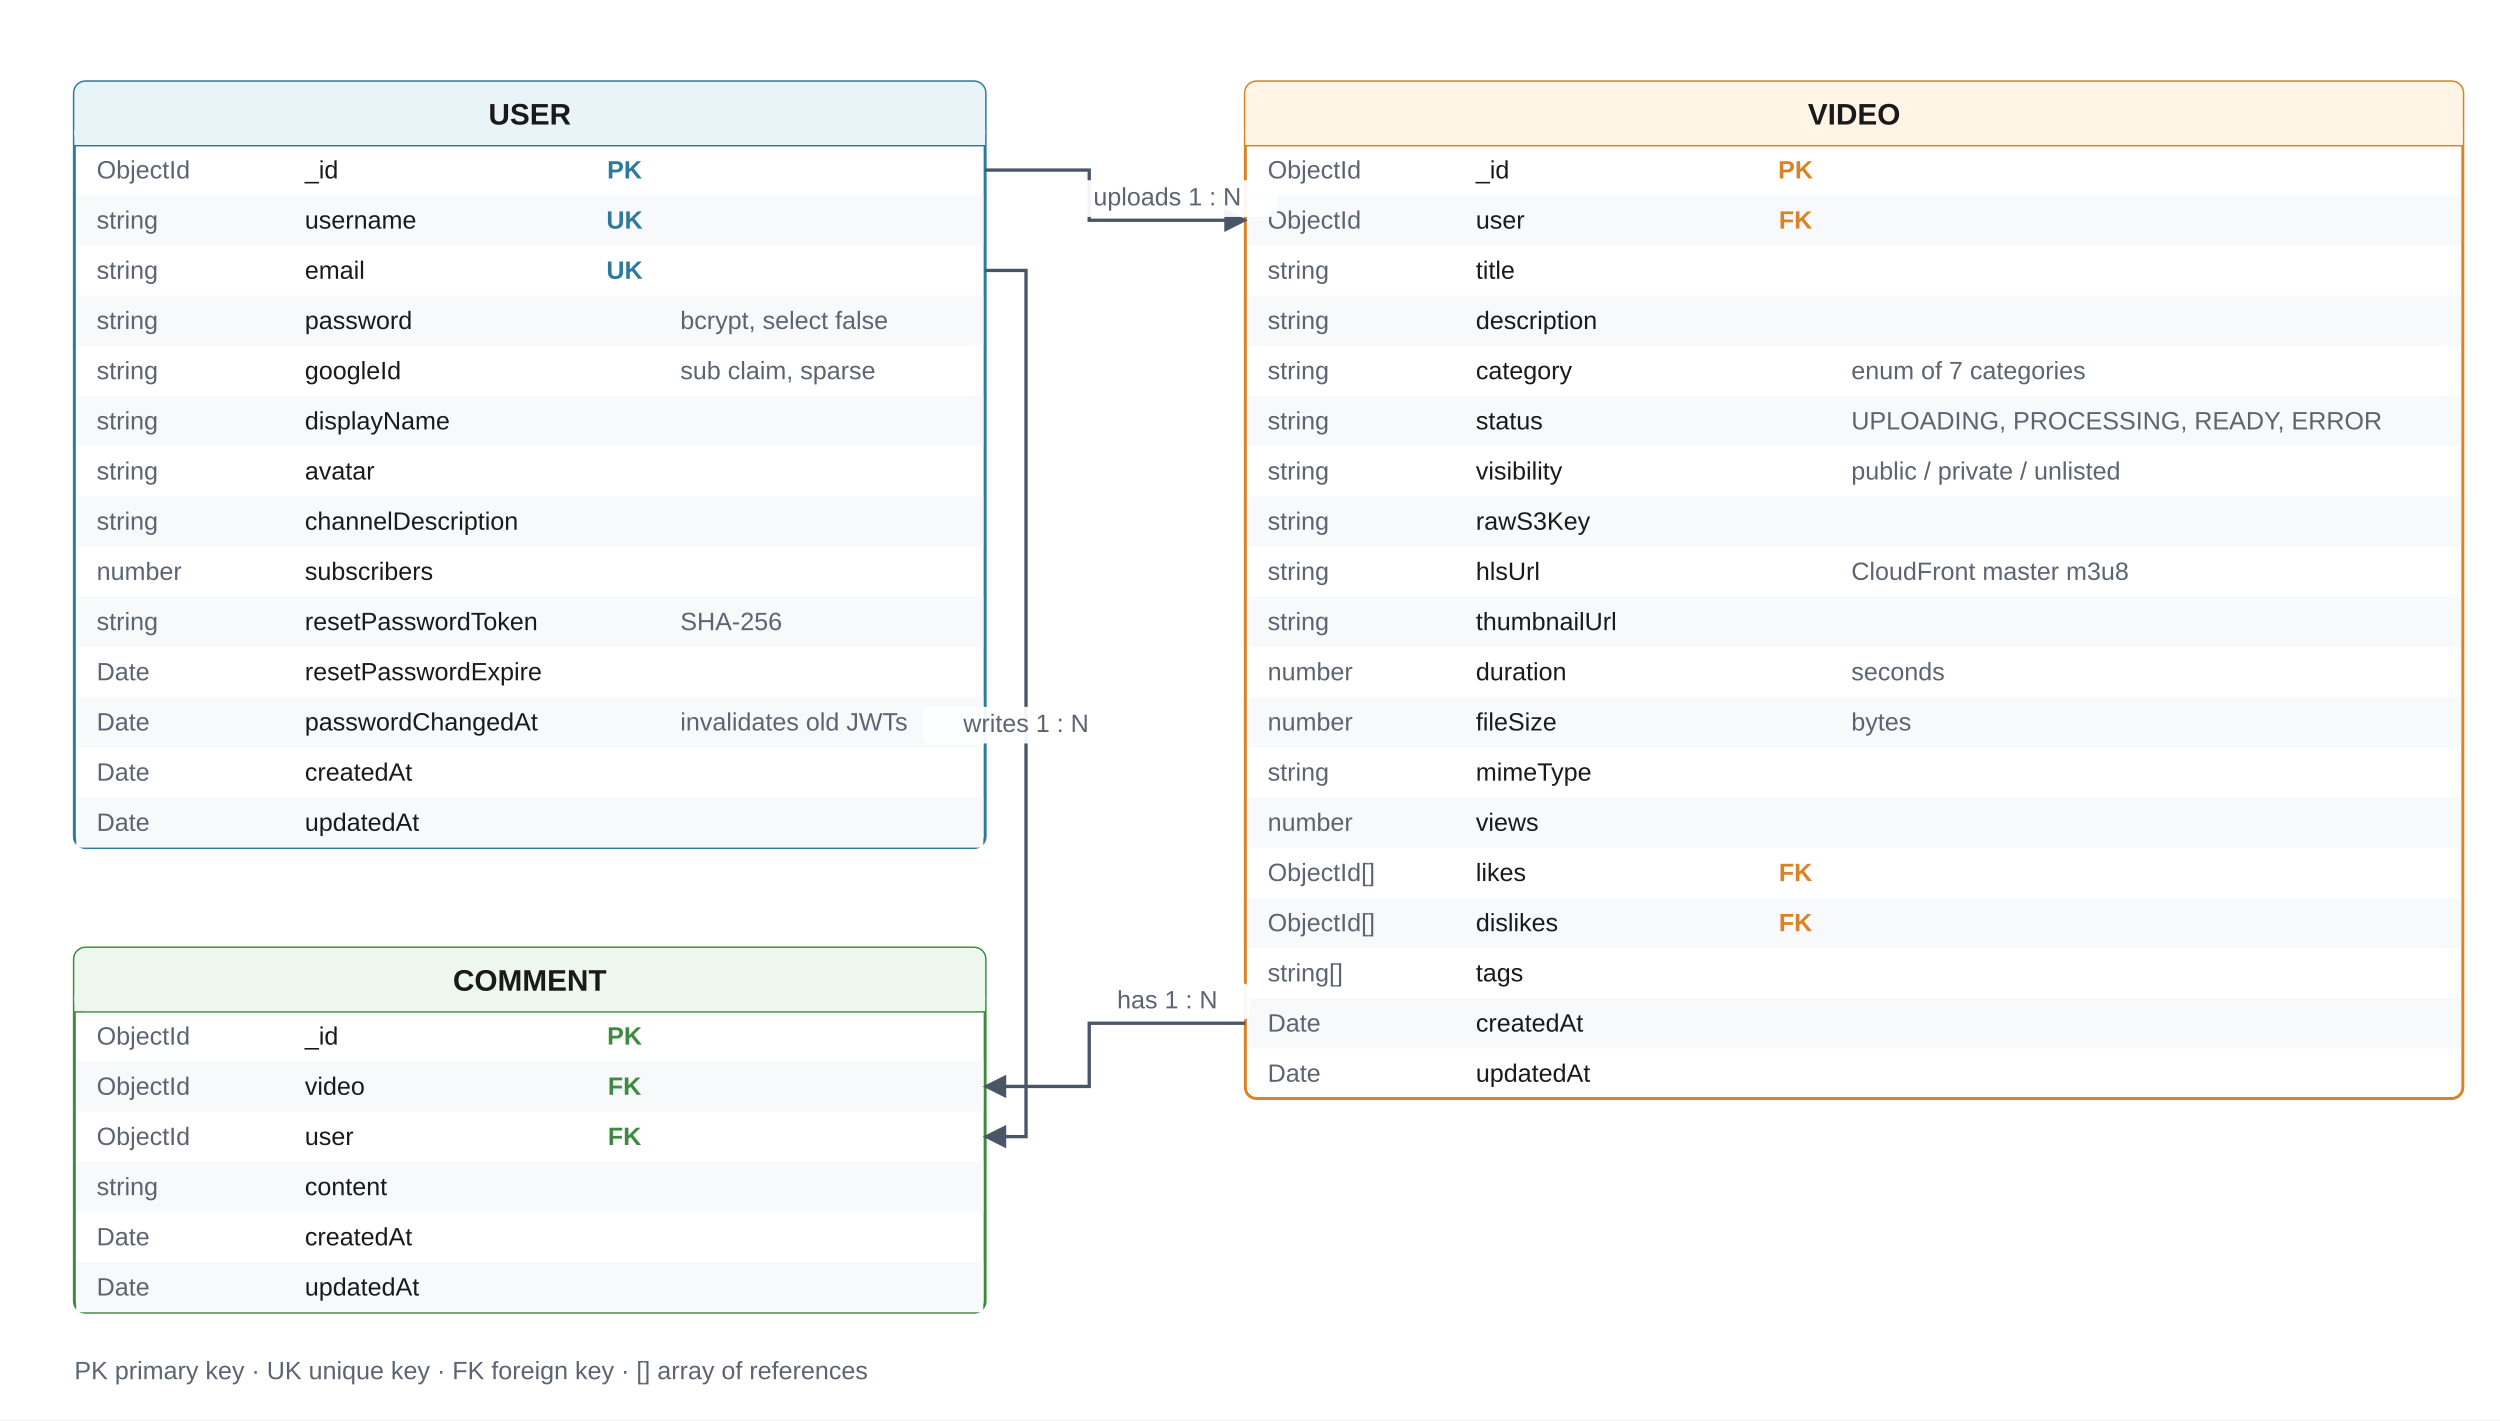
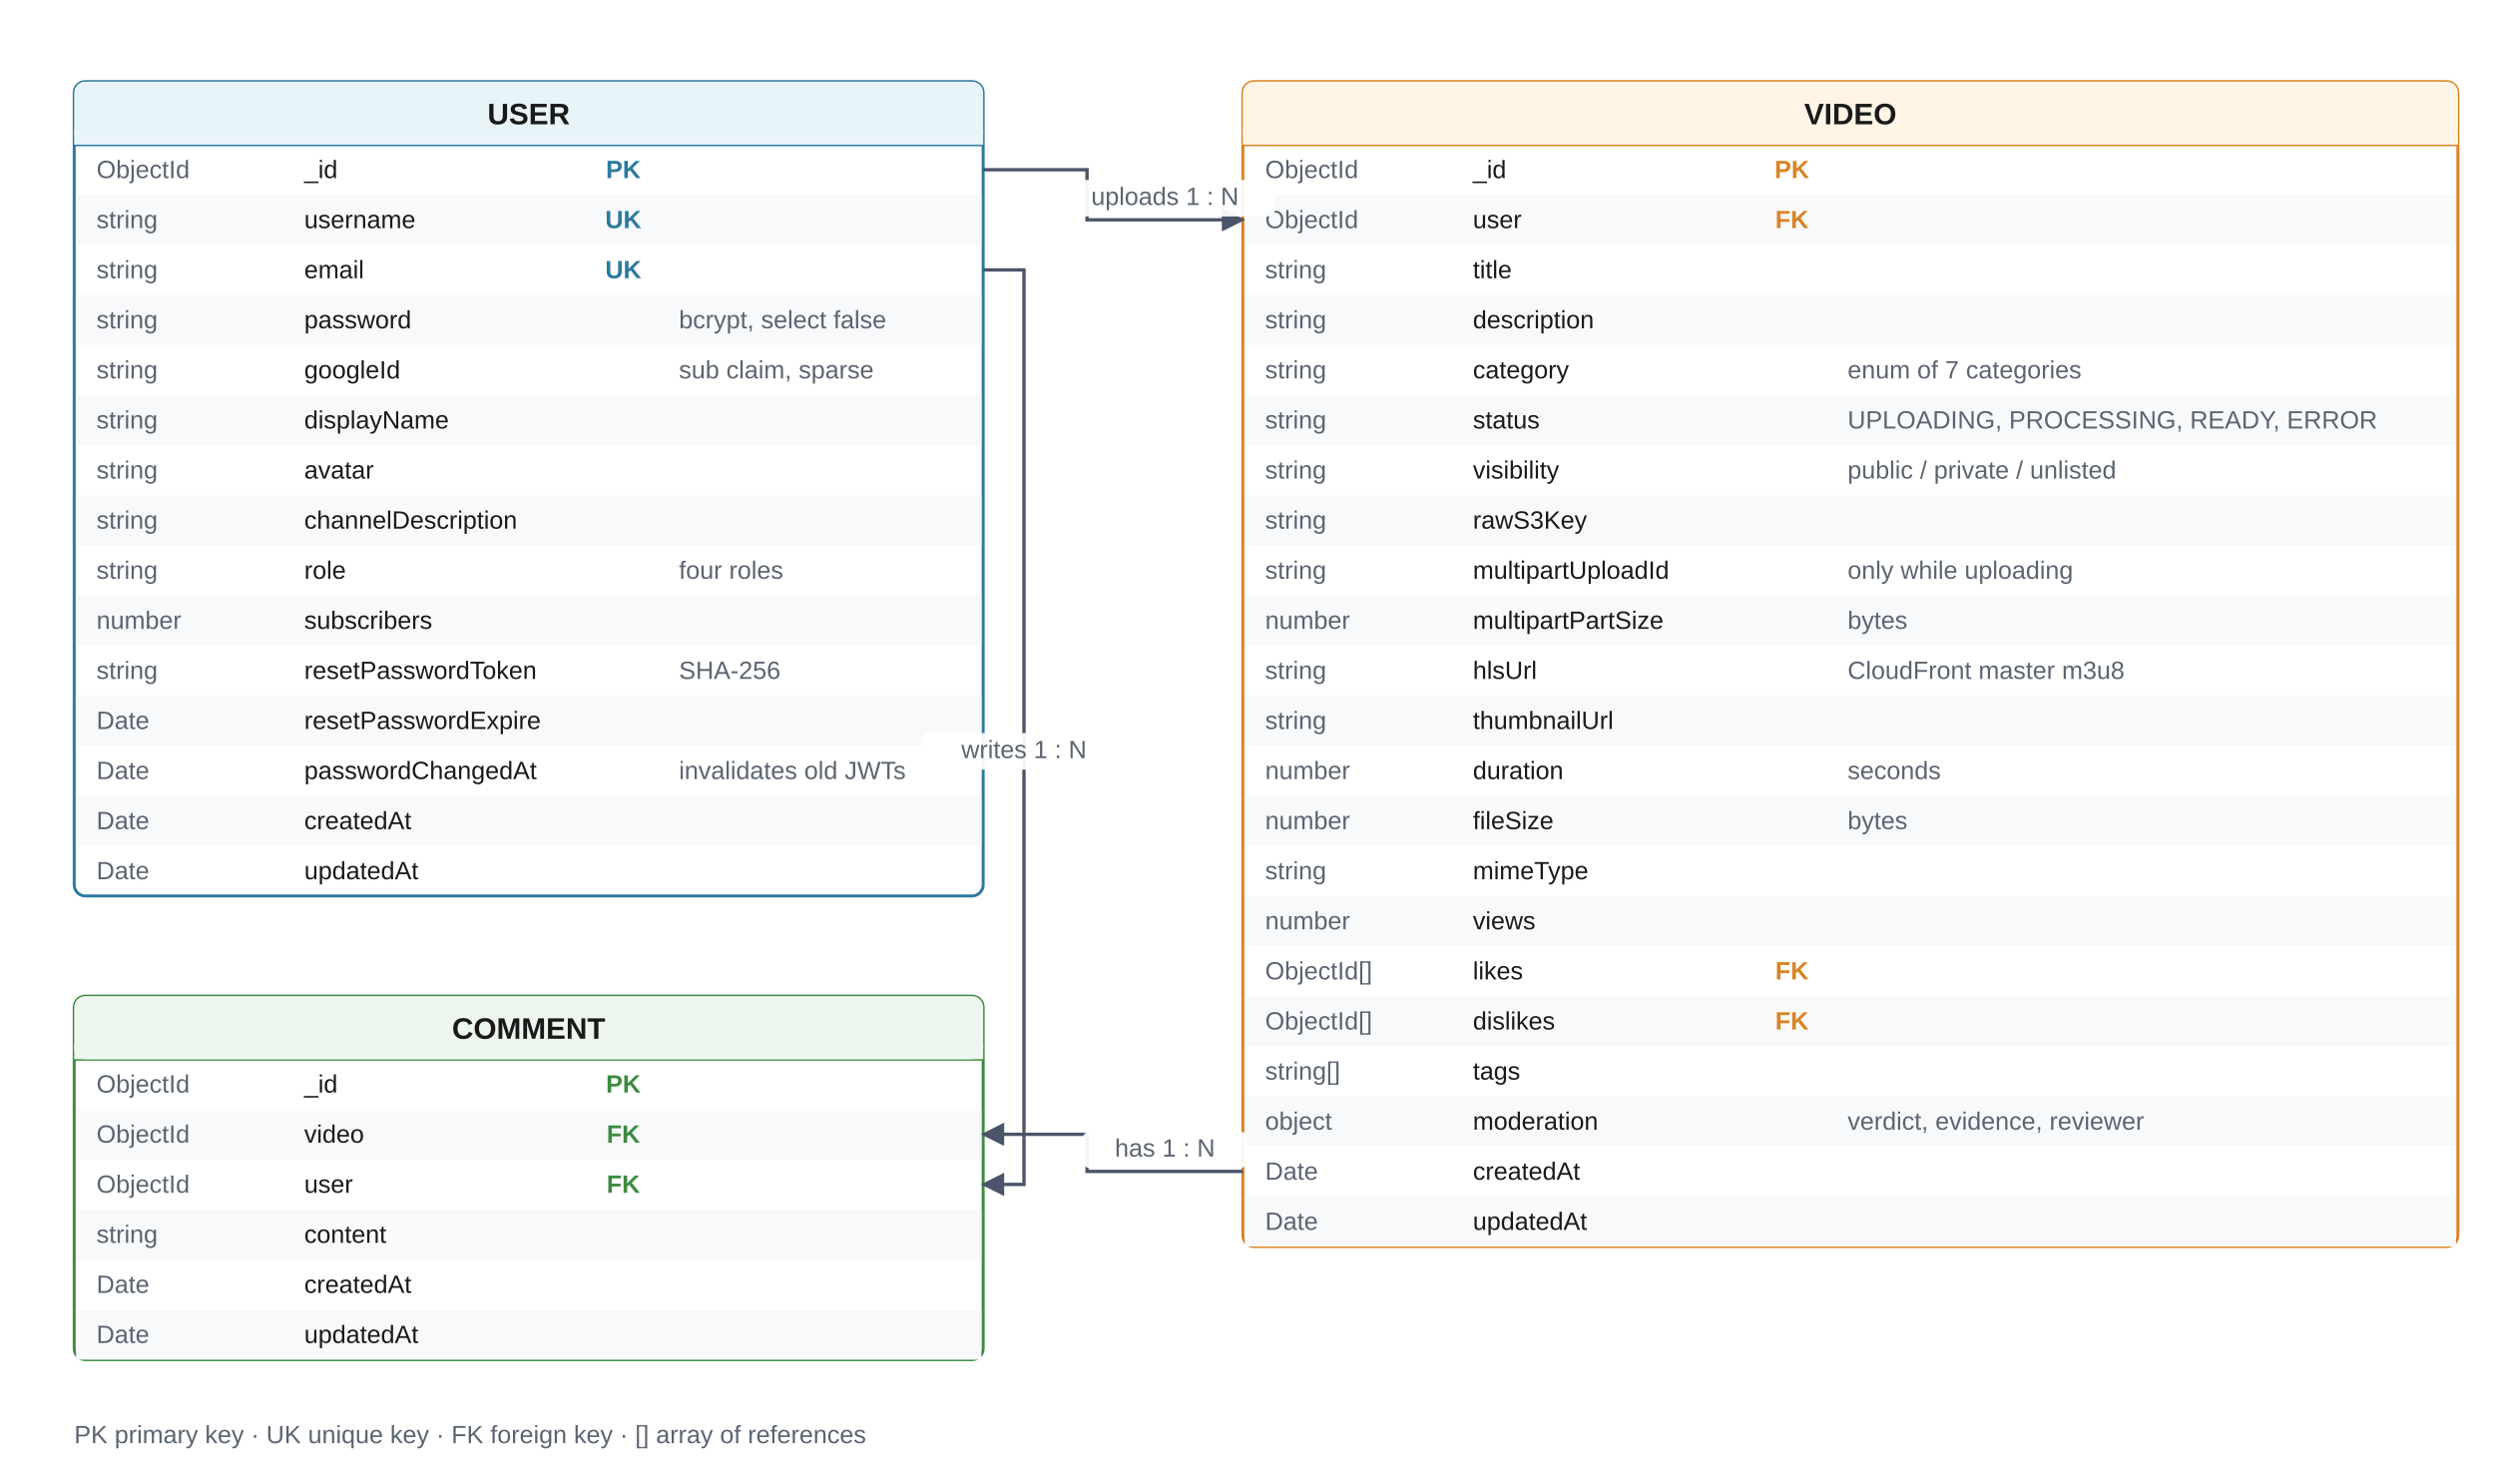
- <svg xmlns="http://www.w3.org/2000/svg" width="1345" height="764" viewBox="0 0 1345 764">
+ <svg xmlns="http://www.w3.org/2000/svg" width="1345" height="800" viewBox="0 0 1345 800">
  <defs>
    <marker id="arrow" viewBox="0 0 10 10" refX="9" refY="5" markerWidth="7" markerHeight="7" orient="auto-start-reverse">
      <path d="M 0 0 L 10 5 L 0 10 z" fill="#4a5568" />
    </marker>
  </defs>
-   <rect width="1345" height="764" fill="#ffffff" />
-   <rect x="40" y="44" width="490" height="412" rx="6" fill="#ffffff" stroke="#2c7a9e" stroke-width="1.6" />
+   <rect width="1345" height="800" fill="#ffffff" />
+   <rect x="40" y="44" width="490" height="439" rx="6" fill="#ffffff" stroke="#2c7a9e" stroke-width="1.6" />
  <path d="M 40 78 h 490" stroke="#2c7a9e" stroke-width="1.6" />
  <rect x="40" y="44" width="490" height="34" rx="6" fill="#e8f4f8" />
  <rect x="40" y="70" width="490" height="8" fill="#e8f4f8" />
  <text x="285" y="67.0" font-family="Arial, Helvetica, sans-serif" font-size="16" font-weight="bold" fill="#1a1a1a" text-anchor="middle">USER</text>
  <text x="52" y="96.0" font-family="Arial, Helvetica, sans-serif" font-size="13.5" font-weight="normal" fill="#5b6470" text-anchor="start">ObjectId</text>
  <text x="164" y="96.0" font-family="Arial, Helvetica, sans-serif" font-size="13.5" font-weight="normal" fill="#1a1a1a" text-anchor="start">_id</text>
  <text x="336" y="96.0" font-family="Arial, Helvetica, sans-serif" font-size="13.5" font-weight="bold" fill="#2c7a9e" text-anchor="middle">PK</text>
  <rect x="41" y="105" width="488" height="27" fill="#f7f9fb" />
  <text x="52" y="123.0" font-family="Arial, Helvetica, sans-serif" font-size="13.5" font-weight="normal" fill="#5b6470" text-anchor="start">string</text>
  <text x="164" y="123.0" font-family="Arial, Helvetica, sans-serif" font-size="13.5" font-weight="normal" fill="#1a1a1a" text-anchor="start">username</text>
  <text x="336" y="123.0" font-family="Arial, Helvetica, sans-serif" font-size="13.5" font-weight="bold" fill="#2c7a9e" text-anchor="middle">UK</text>
  <text x="52" y="150.0" font-family="Arial, Helvetica, sans-serif" font-size="13.5" font-weight="normal" fill="#5b6470" text-anchor="start">string</text>
  <text x="164" y="150.0" font-family="Arial, Helvetica, sans-serif" font-size="13.5" font-weight="normal" fill="#1a1a1a" text-anchor="start">email</text>
  <text x="336" y="150.0" font-family="Arial, Helvetica, sans-serif" font-size="13.5" font-weight="bold" fill="#2c7a9e" text-anchor="middle">UK</text>
  <rect x="41" y="159" width="488" height="27" fill="#f7f9fb" />
  <text x="52" y="177.0" font-family="Arial, Helvetica, sans-serif" font-size="13.5" font-weight="normal" fill="#5b6470" text-anchor="start">string</text>
  <text x="164" y="177.0" font-family="Arial, Helvetica, sans-serif" font-size="13.5" font-weight="normal" fill="#1a1a1a" text-anchor="start">password</text>
  <text x="366" y="177.0" font-family="Arial, Helvetica, sans-serif" font-size="13.5" font-weight="normal" fill="#5b6470" text-anchor="start">bcrypt, select false</text>
  <text x="52" y="204.0" font-family="Arial, Helvetica, sans-serif" font-size="13.5" font-weight="normal" fill="#5b6470" text-anchor="start">string</text>
  <text x="164" y="204.0" font-family="Arial, Helvetica, sans-serif" font-size="13.5" font-weight="normal" fill="#1a1a1a" text-anchor="start">googleId</text>
  <text x="366" y="204.0" font-family="Arial, Helvetica, sans-serif" font-size="13.5" font-weight="normal" fill="#5b6470" text-anchor="start">sub claim, sparse</text>
  <rect x="41" y="213" width="488" height="27" fill="#f7f9fb" />
  <text x="52" y="231.0" font-family="Arial, Helvetica, sans-serif" font-size="13.5" font-weight="normal" fill="#5b6470" text-anchor="start">string</text>
  <text x="164" y="231.0" font-family="Arial, Helvetica, sans-serif" font-size="13.5" font-weight="normal" fill="#1a1a1a" text-anchor="start">displayName</text>
  <text x="52" y="258.0" font-family="Arial, Helvetica, sans-serif" font-size="13.5" font-weight="normal" fill="#5b6470" text-anchor="start">string</text>
  <text x="164" y="258.0" font-family="Arial, Helvetica, sans-serif" font-size="13.5" font-weight="normal" fill="#1a1a1a" text-anchor="start">avatar</text>
  <rect x="41" y="267" width="488" height="27" fill="#f7f9fb" />
  <text x="52" y="285.0" font-family="Arial, Helvetica, sans-serif" font-size="13.5" font-weight="normal" fill="#5b6470" text-anchor="start">string</text>
  <text x="164" y="285.0" font-family="Arial, Helvetica, sans-serif" font-size="13.5" font-weight="normal" fill="#1a1a1a" text-anchor="start">channelDescription</text>
-   <text x="52" y="312.0" font-family="Arial, Helvetica, sans-serif" font-size="13.5" font-weight="normal" fill="#5b6470" text-anchor="start">number</text>
-   <text x="164" y="312.0" font-family="Arial, Helvetica, sans-serif" font-size="13.5" font-weight="normal" fill="#1a1a1a" text-anchor="start">subscribers</text>
+   <text x="52" y="312.0" font-family="Arial, Helvetica, sans-serif" font-size="13.5" font-weight="normal" fill="#5b6470" text-anchor="start">string</text>
+   <text x="164" y="312.0" font-family="Arial, Helvetica, sans-serif" font-size="13.5" font-weight="normal" fill="#1a1a1a" text-anchor="start">role</text>
+   <text x="366" y="312.0" font-family="Arial, Helvetica, sans-serif" font-size="13.5" font-weight="normal" fill="#5b6470" text-anchor="start">four roles</text>
  <rect x="41" y="321" width="488" height="27" fill="#f7f9fb" />
-   <text x="52" y="339.0" font-family="Arial, Helvetica, sans-serif" font-size="13.5" font-weight="normal" fill="#5b6470" text-anchor="start">string</text>
-   <text x="164" y="339.0" font-family="Arial, Helvetica, sans-serif" font-size="13.5" font-weight="normal" fill="#1a1a1a" text-anchor="start">resetPasswordToken</text>
-   <text x="366" y="339.0" font-family="Arial, Helvetica, sans-serif" font-size="13.5" font-weight="normal" fill="#5b6470" text-anchor="start">SHA-256</text>
-   <text x="52" y="366.0" font-family="Arial, Helvetica, sans-serif" font-size="13.5" font-weight="normal" fill="#5b6470" text-anchor="start">Date</text>
-   <text x="164" y="366.0" font-family="Arial, Helvetica, sans-serif" font-size="13.5" font-weight="normal" fill="#1a1a1a" text-anchor="start">resetPasswordExpire</text>
+   <text x="52" y="339.0" font-family="Arial, Helvetica, sans-serif" font-size="13.5" font-weight="normal" fill="#5b6470" text-anchor="start">number</text>
+   <text x="164" y="339.0" font-family="Arial, Helvetica, sans-serif" font-size="13.5" font-weight="normal" fill="#1a1a1a" text-anchor="start">subscribers</text>
+   <text x="52" y="366.0" font-family="Arial, Helvetica, sans-serif" font-size="13.5" font-weight="normal" fill="#5b6470" text-anchor="start">string</text>
+   <text x="164" y="366.0" font-family="Arial, Helvetica, sans-serif" font-size="13.5" font-weight="normal" fill="#1a1a1a" text-anchor="start">resetPasswordToken</text>
+   <text x="366" y="366.0" font-family="Arial, Helvetica, sans-serif" font-size="13.5" font-weight="normal" fill="#5b6470" text-anchor="start">SHA-256</text>
  <rect x="41" y="375" width="488" height="27" fill="#f7f9fb" />
  <text x="52" y="393.0" font-family="Arial, Helvetica, sans-serif" font-size="13.5" font-weight="normal" fill="#5b6470" text-anchor="start">Date</text>
-   <text x="164" y="393.0" font-family="Arial, Helvetica, sans-serif" font-size="13.5" font-weight="normal" fill="#1a1a1a" text-anchor="start">passwordChangedAt</text>
-   <text x="366" y="393.0" font-family="Arial, Helvetica, sans-serif" font-size="13.5" font-weight="normal" fill="#5b6470" text-anchor="start">invalidates old JWTs</text>
+   <text x="164" y="393.0" font-family="Arial, Helvetica, sans-serif" font-size="13.5" font-weight="normal" fill="#1a1a1a" text-anchor="start">resetPasswordExpire</text>
  <text x="52" y="420.0" font-family="Arial, Helvetica, sans-serif" font-size="13.5" font-weight="normal" fill="#5b6470" text-anchor="start">Date</text>
-   <text x="164" y="420.0" font-family="Arial, Helvetica, sans-serif" font-size="13.5" font-weight="normal" fill="#1a1a1a" text-anchor="start">createdAt</text>
+   <text x="164" y="420.0" font-family="Arial, Helvetica, sans-serif" font-size="13.5" font-weight="normal" fill="#1a1a1a" text-anchor="start">passwordChangedAt</text>
+   <text x="366" y="420.0" font-family="Arial, Helvetica, sans-serif" font-size="13.5" font-weight="normal" fill="#5b6470" text-anchor="start">invalidates old JWTs</text>
  <rect x="41" y="429" width="488" height="27" fill="#f7f9fb" />
  <text x="52" y="447.0" font-family="Arial, Helvetica, sans-serif" font-size="13.5" font-weight="normal" fill="#5b6470" text-anchor="start">Date</text>
-   <text x="164" y="447.0" font-family="Arial, Helvetica, sans-serif" font-size="13.5" font-weight="normal" fill="#1a1a1a" text-anchor="start">updatedAt</text>
-   <rect x="40" y="510" width="490" height="196" rx="6" fill="#ffffff" stroke="#3d8b40" stroke-width="1.6" />
-   <path d="M 40 544 h 490" stroke="#3d8b40" stroke-width="1.6" />
-   <rect x="40" y="510" width="490" height="34" rx="6" fill="#eef7ee" />
-   <rect x="40" y="536" width="490" height="8" fill="#eef7ee" />
-   <text x="285" y="533.0" font-family="Arial, Helvetica, sans-serif" font-size="16" font-weight="bold" fill="#1a1a1a" text-anchor="middle">COMMENT</text>
-   <text x="52" y="562.0" font-family="Arial, Helvetica, sans-serif" font-size="13.5" font-weight="normal" fill="#5b6470" text-anchor="start">ObjectId</text>
-   <text x="164" y="562.0" font-family="Arial, Helvetica, sans-serif" font-size="13.5" font-weight="normal" fill="#1a1a1a" text-anchor="start">_id</text>
-   <text x="336" y="562.0" font-family="Arial, Helvetica, sans-serif" font-size="13.5" font-weight="bold" fill="#3d8b40" text-anchor="middle">PK</text>
-   <rect x="41" y="571" width="488" height="27" fill="#f7f9fb" />
+   <text x="164" y="447.0" font-family="Arial, Helvetica, sans-serif" font-size="13.5" font-weight="normal" fill="#1a1a1a" text-anchor="start">createdAt</text>
+   <text x="52" y="474.0" font-family="Arial, Helvetica, sans-serif" font-size="13.5" font-weight="normal" fill="#5b6470" text-anchor="start">Date</text>
+   <text x="164" y="474.0" font-family="Arial, Helvetica, sans-serif" font-size="13.5" font-weight="normal" fill="#1a1a1a" text-anchor="start">updatedAt</text>
+   <rect x="40" y="537" width="490" height="196" rx="6" fill="#ffffff" stroke="#3d8b40" stroke-width="1.6" />
+   <path d="M 40 571 h 490" stroke="#3d8b40" stroke-width="1.6" />
+   <rect x="40" y="537" width="490" height="34" rx="6" fill="#eef7ee" />
+   <rect x="40" y="563" width="490" height="8" fill="#eef7ee" />
+   <text x="285" y="560.0" font-family="Arial, Helvetica, sans-serif" font-size="16" font-weight="bold" fill="#1a1a1a" text-anchor="middle">COMMENT</text>
  <text x="52" y="589.0" font-family="Arial, Helvetica, sans-serif" font-size="13.5" font-weight="normal" fill="#5b6470" text-anchor="start">ObjectId</text>
-   <text x="164" y="589.0" font-family="Arial, Helvetica, sans-serif" font-size="13.5" font-weight="normal" fill="#1a1a1a" text-anchor="start">video</text>
-   <text x="336" y="589.0" font-family="Arial, Helvetica, sans-serif" font-size="13.5" font-weight="bold" fill="#3d8b40" text-anchor="middle">FK</text>
+   <text x="164" y="589.0" font-family="Arial, Helvetica, sans-serif" font-size="13.5" font-weight="normal" fill="#1a1a1a" text-anchor="start">_id</text>
+   <text x="336" y="589.0" font-family="Arial, Helvetica, sans-serif" font-size="13.5" font-weight="bold" fill="#3d8b40" text-anchor="middle">PK</text>
+   <rect x="41" y="598" width="488" height="27" fill="#f7f9fb" />
  <text x="52" y="616.0" font-family="Arial, Helvetica, sans-serif" font-size="13.5" font-weight="normal" fill="#5b6470" text-anchor="start">ObjectId</text>
-   <text x="164" y="616.0" font-family="Arial, Helvetica, sans-serif" font-size="13.5" font-weight="normal" fill="#1a1a1a" text-anchor="start">user</text>
+   <text x="164" y="616.0" font-family="Arial, Helvetica, sans-serif" font-size="13.5" font-weight="normal" fill="#1a1a1a" text-anchor="start">video</text>
  <text x="336" y="616.0" font-family="Arial, Helvetica, sans-serif" font-size="13.5" font-weight="bold" fill="#3d8b40" text-anchor="middle">FK</text>
-   <rect x="41" y="625" width="488" height="27" fill="#f7f9fb" />
-   <text x="52" y="643.0" font-family="Arial, Helvetica, sans-serif" font-size="13.5" font-weight="normal" fill="#5b6470" text-anchor="start">string</text>
-   <text x="164" y="643.0" font-family="Arial, Helvetica, sans-serif" font-size="13.5" font-weight="normal" fill="#1a1a1a" text-anchor="start">content</text>
-   <text x="52" y="670.0" font-family="Arial, Helvetica, sans-serif" font-size="13.5" font-weight="normal" fill="#5b6470" text-anchor="start">Date</text>
-   <text x="164" y="670.0" font-family="Arial, Helvetica, sans-serif" font-size="13.5" font-weight="normal" fill="#1a1a1a" text-anchor="start">createdAt</text>
-   <rect x="41" y="679" width="488" height="27" fill="#f7f9fb" />
+   <text x="52" y="643.0" font-family="Arial, Helvetica, sans-serif" font-size="13.5" font-weight="normal" fill="#5b6470" text-anchor="start">ObjectId</text>
+   <text x="164" y="643.0" font-family="Arial, Helvetica, sans-serif" font-size="13.5" font-weight="normal" fill="#1a1a1a" text-anchor="start">user</text>
+   <text x="336" y="643.0" font-family="Arial, Helvetica, sans-serif" font-size="13.5" font-weight="bold" fill="#3d8b40" text-anchor="middle">FK</text>
+   <rect x="41" y="652" width="488" height="27" fill="#f7f9fb" />
+   <text x="52" y="670.0" font-family="Arial, Helvetica, sans-serif" font-size="13.5" font-weight="normal" fill="#5b6470" text-anchor="start">string</text>
+   <text x="164" y="670.0" font-family="Arial, Helvetica, sans-serif" font-size="13.5" font-weight="normal" fill="#1a1a1a" text-anchor="start">content</text>
  <text x="52" y="697.0" font-family="Arial, Helvetica, sans-serif" font-size="13.5" font-weight="normal" fill="#5b6470" text-anchor="start">Date</text>
-   <text x="164" y="697.0" font-family="Arial, Helvetica, sans-serif" font-size="13.5" font-weight="normal" fill="#1a1a1a" text-anchor="start">updatedAt</text>
-   <rect x="670" y="44" width="655" height="547" rx="6" fill="#ffffff" stroke="#d98324" stroke-width="1.6" />
+   <text x="164" y="697.0" font-family="Arial, Helvetica, sans-serif" font-size="13.5" font-weight="normal" fill="#1a1a1a" text-anchor="start">createdAt</text>
+   <rect x="41" y="706" width="488" height="27" fill="#f7f9fb" />
+   <text x="52" y="724.0" font-family="Arial, Helvetica, sans-serif" font-size="13.5" font-weight="normal" fill="#5b6470" text-anchor="start">Date</text>
+   <text x="164" y="724.0" font-family="Arial, Helvetica, sans-serif" font-size="13.5" font-weight="normal" fill="#1a1a1a" text-anchor="start">updatedAt</text>
+   <rect x="670" y="44" width="655" height="628" rx="6" fill="#ffffff" stroke="#d98324" stroke-width="1.6" />
  <path d="M 670 78 h 655" stroke="#d98324" stroke-width="1.6" />
  <rect x="670" y="44" width="655" height="34" rx="6" fill="#fff4e6" />
  <rect x="670" y="70" width="655" height="8" fill="#fff4e6" />
  <text x="997.5" y="67.0" font-family="Arial, Helvetica, sans-serif" font-size="16" font-weight="bold" fill="#1a1a1a" text-anchor="middle">VIDEO</text>
  <text x="682" y="96.0" font-family="Arial, Helvetica, sans-serif" font-size="13.5" font-weight="normal" fill="#5b6470" text-anchor="start">ObjectId</text>
  <text x="794" y="96.0" font-family="Arial, Helvetica, sans-serif" font-size="13.5" font-weight="normal" fill="#1a1a1a" text-anchor="start">_id</text>
  <text x="966" y="96.0" font-family="Arial, Helvetica, sans-serif" font-size="13.5" font-weight="bold" fill="#d98324" text-anchor="middle">PK</text>
  <rect x="671" y="105" width="653" height="27" fill="#f7f9fb" />
  <text x="682" y="123.0" font-family="Arial, Helvetica, sans-serif" font-size="13.5" font-weight="normal" fill="#5b6470" text-anchor="start">ObjectId</text>
  <text x="794" y="123.0" font-family="Arial, Helvetica, sans-serif" font-size="13.5" font-weight="normal" fill="#1a1a1a" text-anchor="start">user</text>
  <text x="966" y="123.0" font-family="Arial, Helvetica, sans-serif" font-size="13.5" font-weight="bold" fill="#d98324" text-anchor="middle">FK</text>
  <text x="682" y="150.0" font-family="Arial, Helvetica, sans-serif" font-size="13.5" font-weight="normal" fill="#5b6470" text-anchor="start">string</text>
  <text x="794" y="150.0" font-family="Arial, Helvetica, sans-serif" font-size="13.5" font-weight="normal" fill="#1a1a1a" text-anchor="start">title</text>
  <rect x="671" y="159" width="653" height="27" fill="#f7f9fb" />
  <text x="682" y="177.0" font-family="Arial, Helvetica, sans-serif" font-size="13.5" font-weight="normal" fill="#5b6470" text-anchor="start">string</text>
  <text x="794" y="177.0" font-family="Arial, Helvetica, sans-serif" font-size="13.5" font-weight="normal" fill="#1a1a1a" text-anchor="start">description</text>
  <text x="682" y="204.0" font-family="Arial, Helvetica, sans-serif" font-size="13.5" font-weight="normal" fill="#5b6470" text-anchor="start">string</text>
  <text x="794" y="204.0" font-family="Arial, Helvetica, sans-serif" font-size="13.5" font-weight="normal" fill="#1a1a1a" text-anchor="start">category</text>
  <text x="996" y="204.0" font-family="Arial, Helvetica, sans-serif" font-size="13.5" font-weight="normal" fill="#5b6470" text-anchor="start">enum of 7 categories</text>
  <rect x="671" y="213" width="653" height="27" fill="#f7f9fb" />
  <text x="682" y="231.0" font-family="Arial, Helvetica, sans-serif" font-size="13.5" font-weight="normal" fill="#5b6470" text-anchor="start">string</text>
  <text x="794" y="231.0" font-family="Arial, Helvetica, sans-serif" font-size="13.5" font-weight="normal" fill="#1a1a1a" text-anchor="start">status</text>
  <text x="996" y="231.0" font-family="Arial, Helvetica, sans-serif" font-size="13.5" font-weight="normal" fill="#5b6470" text-anchor="start">UPLOADING, PROCESSING, READY, ERROR</text>
  <text x="682" y="258.0" font-family="Arial, Helvetica, sans-serif" font-size="13.5" font-weight="normal" fill="#5b6470" text-anchor="start">string</text>
  <text x="794" y="258.0" font-family="Arial, Helvetica, sans-serif" font-size="13.5" font-weight="normal" fill="#1a1a1a" text-anchor="start">visibility</text>
  <text x="996" y="258.0" font-family="Arial, Helvetica, sans-serif" font-size="13.5" font-weight="normal" fill="#5b6470" text-anchor="start">public / private / unlisted</text>
  <rect x="671" y="267" width="653" height="27" fill="#f7f9fb" />
  <text x="682" y="285.0" font-family="Arial, Helvetica, sans-serif" font-size="13.5" font-weight="normal" fill="#5b6470" text-anchor="start">string</text>
  <text x="794" y="285.0" font-family="Arial, Helvetica, sans-serif" font-size="13.5" font-weight="normal" fill="#1a1a1a" text-anchor="start">rawS3Key</text>
  <text x="682" y="312.0" font-family="Arial, Helvetica, sans-serif" font-size="13.5" font-weight="normal" fill="#5b6470" text-anchor="start">string</text>
-   <text x="794" y="312.0" font-family="Arial, Helvetica, sans-serif" font-size="13.5" font-weight="normal" fill="#1a1a1a" text-anchor="start">hlsUrl</text>
-   <text x="996" y="312.0" font-family="Arial, Helvetica, sans-serif" font-size="13.5" font-weight="normal" fill="#5b6470" text-anchor="start">CloudFront master m3u8</text>
+   <text x="794" y="312.0" font-family="Arial, Helvetica, sans-serif" font-size="13.5" font-weight="normal" fill="#1a1a1a" text-anchor="start">multipartUploadId</text>
+   <text x="996" y="312.0" font-family="Arial, Helvetica, sans-serif" font-size="13.5" font-weight="normal" fill="#5b6470" text-anchor="start">only while uploading</text>
  <rect x="671" y="321" width="653" height="27" fill="#f7f9fb" />
-   <text x="682" y="339.0" font-family="Arial, Helvetica, sans-serif" font-size="13.5" font-weight="normal" fill="#5b6470" text-anchor="start">string</text>
-   <text x="794" y="339.0" font-family="Arial, Helvetica, sans-serif" font-size="13.5" font-weight="normal" fill="#1a1a1a" text-anchor="start">thumbnailUrl</text>
-   <text x="682" y="366.0" font-family="Arial, Helvetica, sans-serif" font-size="13.5" font-weight="normal" fill="#5b6470" text-anchor="start">number</text>
-   <text x="794" y="366.0" font-family="Arial, Helvetica, sans-serif" font-size="13.5" font-weight="normal" fill="#1a1a1a" text-anchor="start">duration</text>
-   <text x="996" y="366.0" font-family="Arial, Helvetica, sans-serif" font-size="13.5" font-weight="normal" fill="#5b6470" text-anchor="start">seconds</text>
+   <text x="682" y="339.0" font-family="Arial, Helvetica, sans-serif" font-size="13.5" font-weight="normal" fill="#5b6470" text-anchor="start">number</text>
+   <text x="794" y="339.0" font-family="Arial, Helvetica, sans-serif" font-size="13.5" font-weight="normal" fill="#1a1a1a" text-anchor="start">multipartPartSize</text>
+   <text x="996" y="339.0" font-family="Arial, Helvetica, sans-serif" font-size="13.5" font-weight="normal" fill="#5b6470" text-anchor="start">bytes</text>
+   <text x="682" y="366.0" font-family="Arial, Helvetica, sans-serif" font-size="13.5" font-weight="normal" fill="#5b6470" text-anchor="start">string</text>
+   <text x="794" y="366.0" font-family="Arial, Helvetica, sans-serif" font-size="13.5" font-weight="normal" fill="#1a1a1a" text-anchor="start">hlsUrl</text>
+   <text x="996" y="366.0" font-family="Arial, Helvetica, sans-serif" font-size="13.5" font-weight="normal" fill="#5b6470" text-anchor="start">CloudFront master m3u8</text>
  <rect x="671" y="375" width="653" height="27" fill="#f7f9fb" />
-   <text x="682" y="393.0" font-family="Arial, Helvetica, sans-serif" font-size="13.5" font-weight="normal" fill="#5b6470" text-anchor="start">number</text>
-   <text x="794" y="393.0" font-family="Arial, Helvetica, sans-serif" font-size="13.5" font-weight="normal" fill="#1a1a1a" text-anchor="start">fileSize</text>
-   <text x="996" y="393.0" font-family="Arial, Helvetica, sans-serif" font-size="13.5" font-weight="normal" fill="#5b6470" text-anchor="start">bytes</text>
-   <text x="682" y="420.0" font-family="Arial, Helvetica, sans-serif" font-size="13.5" font-weight="normal" fill="#5b6470" text-anchor="start">string</text>
-   <text x="794" y="420.0" font-family="Arial, Helvetica, sans-serif" font-size="13.5" font-weight="normal" fill="#1a1a1a" text-anchor="start">mimeType</text>
+   <text x="682" y="393.0" font-family="Arial, Helvetica, sans-serif" font-size="13.5" font-weight="normal" fill="#5b6470" text-anchor="start">string</text>
+   <text x="794" y="393.0" font-family="Arial, Helvetica, sans-serif" font-size="13.5" font-weight="normal" fill="#1a1a1a" text-anchor="start">thumbnailUrl</text>
+   <text x="682" y="420.0" font-family="Arial, Helvetica, sans-serif" font-size="13.5" font-weight="normal" fill="#5b6470" text-anchor="start">number</text>
+   <text x="794" y="420.0" font-family="Arial, Helvetica, sans-serif" font-size="13.5" font-weight="normal" fill="#1a1a1a" text-anchor="start">duration</text>
+   <text x="996" y="420.0" font-family="Arial, Helvetica, sans-serif" font-size="13.5" font-weight="normal" fill="#5b6470" text-anchor="start">seconds</text>
  <rect x="671" y="429" width="653" height="27" fill="#f7f9fb" />
  <text x="682" y="447.0" font-family="Arial, Helvetica, sans-serif" font-size="13.5" font-weight="normal" fill="#5b6470" text-anchor="start">number</text>
-   <text x="794" y="447.0" font-family="Arial, Helvetica, sans-serif" font-size="13.5" font-weight="normal" fill="#1a1a1a" text-anchor="start">views</text>
-   <text x="682" y="474.0" font-family="Arial, Helvetica, sans-serif" font-size="13.5" font-weight="normal" fill="#5b6470" text-anchor="start">ObjectId[]</text>
-   <text x="794" y="474.0" font-family="Arial, Helvetica, sans-serif" font-size="13.5" font-weight="normal" fill="#1a1a1a" text-anchor="start">likes</text>
-   <text x="966" y="474.0" font-family="Arial, Helvetica, sans-serif" font-size="13.5" font-weight="bold" fill="#d98324" text-anchor="middle">FK</text>
+   <text x="794" y="447.0" font-family="Arial, Helvetica, sans-serif" font-size="13.5" font-weight="normal" fill="#1a1a1a" text-anchor="start">fileSize</text>
+   <text x="996" y="447.0" font-family="Arial, Helvetica, sans-serif" font-size="13.5" font-weight="normal" fill="#5b6470" text-anchor="start">bytes</text>
+   <text x="682" y="474.0" font-family="Arial, Helvetica, sans-serif" font-size="13.5" font-weight="normal" fill="#5b6470" text-anchor="start">string</text>
+   <text x="794" y="474.0" font-family="Arial, Helvetica, sans-serif" font-size="13.5" font-weight="normal" fill="#1a1a1a" text-anchor="start">mimeType</text>
  <rect x="671" y="483" width="653" height="27" fill="#f7f9fb" />
-   <text x="682" y="501.0" font-family="Arial, Helvetica, sans-serif" font-size="13.5" font-weight="normal" fill="#5b6470" text-anchor="start">ObjectId[]</text>
-   <text x="794" y="501.0" font-family="Arial, Helvetica, sans-serif" font-size="13.5" font-weight="normal" fill="#1a1a1a" text-anchor="start">dislikes</text>
-   <text x="966" y="501.0" font-family="Arial, Helvetica, sans-serif" font-size="13.5" font-weight="bold" fill="#d98324" text-anchor="middle">FK</text>
-   <text x="682" y="528.0" font-family="Arial, Helvetica, sans-serif" font-size="13.5" font-weight="normal" fill="#5b6470" text-anchor="start">string[]</text>
-   <text x="794" y="528.0" font-family="Arial, Helvetica, sans-serif" font-size="13.5" font-weight="normal" fill="#1a1a1a" text-anchor="start">tags</text>
+   <text x="682" y="501.0" font-family="Arial, Helvetica, sans-serif" font-size="13.5" font-weight="normal" fill="#5b6470" text-anchor="start">number</text>
+   <text x="794" y="501.0" font-family="Arial, Helvetica, sans-serif" font-size="13.5" font-weight="normal" fill="#1a1a1a" text-anchor="start">views</text>
+   <text x="682" y="528.0" font-family="Arial, Helvetica, sans-serif" font-size="13.5" font-weight="normal" fill="#5b6470" text-anchor="start">ObjectId[]</text>
+   <text x="794" y="528.0" font-family="Arial, Helvetica, sans-serif" font-size="13.5" font-weight="normal" fill="#1a1a1a" text-anchor="start">likes</text>
+   <text x="966" y="528.0" font-family="Arial, Helvetica, sans-serif" font-size="13.5" font-weight="bold" fill="#d98324" text-anchor="middle">FK</text>
  <rect x="671" y="537" width="653" height="27" fill="#f7f9fb" />
-   <text x="682" y="555.0" font-family="Arial, Helvetica, sans-serif" font-size="13.5" font-weight="normal" fill="#5b6470" text-anchor="start">Date</text>
-   <text x="794" y="555.0" font-family="Arial, Helvetica, sans-serif" font-size="13.5" font-weight="normal" fill="#1a1a1a" text-anchor="start">createdAt</text>
-   <text x="682" y="582.0" font-family="Arial, Helvetica, sans-serif" font-size="13.5" font-weight="normal" fill="#5b6470" text-anchor="start">Date</text>
-   <text x="794" y="582.0" font-family="Arial, Helvetica, sans-serif" font-size="13.5" font-weight="normal" fill="#1a1a1a" text-anchor="start">updatedAt</text>
+   <text x="682" y="555.0" font-family="Arial, Helvetica, sans-serif" font-size="13.5" font-weight="normal" fill="#5b6470" text-anchor="start">ObjectId[]</text>
+   <text x="794" y="555.0" font-family="Arial, Helvetica, sans-serif" font-size="13.5" font-weight="normal" fill="#1a1a1a" text-anchor="start">dislikes</text>
+   <text x="966" y="555.0" font-family="Arial, Helvetica, sans-serif" font-size="13.5" font-weight="bold" fill="#d98324" text-anchor="middle">FK</text>
+   <text x="682" y="582.0" font-family="Arial, Helvetica, sans-serif" font-size="13.5" font-weight="normal" fill="#5b6470" text-anchor="start">string[]</text>
+   <text x="794" y="582.0" font-family="Arial, Helvetica, sans-serif" font-size="13.5" font-weight="normal" fill="#1a1a1a" text-anchor="start">tags</text>
+   <rect x="671" y="591" width="653" height="27" fill="#f7f9fb" />
+   <text x="682" y="609.0" font-family="Arial, Helvetica, sans-serif" font-size="13.5" font-weight="normal" fill="#5b6470" text-anchor="start">object</text>
+   <text x="794" y="609.0" font-family="Arial, Helvetica, sans-serif" font-size="13.5" font-weight="normal" fill="#1a1a1a" text-anchor="start">moderation</text>
+   <text x="996" y="609.0" font-family="Arial, Helvetica, sans-serif" font-size="13.5" font-weight="normal" fill="#5b6470" text-anchor="start">verdict, evidence, reviewer</text>
+   <text x="682" y="636.0" font-family="Arial, Helvetica, sans-serif" font-size="13.5" font-weight="normal" fill="#5b6470" text-anchor="start">Date</text>
+   <text x="794" y="636.0" font-family="Arial, Helvetica, sans-serif" font-size="13.5" font-weight="normal" fill="#1a1a1a" text-anchor="start">createdAt</text>
+   <rect x="671" y="645" width="653" height="27" fill="#f7f9fb" />
+   <text x="682" y="663.0" font-family="Arial, Helvetica, sans-serif" font-size="13.5" font-weight="normal" fill="#5b6470" text-anchor="start">Date</text>
+   <text x="794" y="663.0" font-family="Arial, Helvetica, sans-serif" font-size="13.5" font-weight="normal" fill="#1a1a1a" text-anchor="start">updatedAt</text>
  <path d="M 530 91.5 L 586 91.5 L 586 118.5 L 670 118.5" fill="none" stroke="#4a5568" stroke-width="1.8" marker-end="url(#arrow)" />
-   <path d="M 530 145.5 L 552 145.5 L 552 611.5 L 530 611.5" fill="none" stroke="#4a5568" stroke-width="1.8" marker-end="url(#arrow)" />
-   <path d="M 670 550.5 L 586 550.5 L 586 584.5 L 530 584.5" fill="none" stroke="#4a5568" stroke-width="1.8" marker-end="url(#arrow)" />
-   <text x="40" y="742.0" font-family="Arial, Helvetica, sans-serif" font-size="13.5" font-weight="normal" fill="#5b6470" text-anchor="start">PK primary key  ·  UK unique key  ·  FK foreign key  ·  [] array of references</text>
+   <path d="M 530 145.5 L 552 145.5 L 552 638.5 L 530 638.5" fill="none" stroke="#4a5568" stroke-width="1.8" marker-end="url(#arrow)" />
+   <path d="M 670 631.5 L 586 631.5 L 586 611.5 L 530 611.5" fill="none" stroke="#4a5568" stroke-width="1.8" marker-end="url(#arrow)" />
+   <text x="40" y="778.0" font-family="Arial, Helvetica, sans-serif" font-size="13.5" font-weight="normal" fill="#5b6470" text-anchor="start">PK primary key  ·  UK unique key  ·  FK foreign key  ·  [] array of references</text>
  <rect x="568.7" y="97.0" width="118.7" height="19.7" rx="4" fill="#ffffff" fill-opacity="0.93" />
  <text x="628" y="110.5" font-family="Arial, Helvetica, sans-serif" font-size="13.5" font-weight="normal" fill="#5b6470" text-anchor="middle">uploads  1 : N</text>
-   <rect x="496.4" y="380.3" width="111.2" height="19.7" rx="4" fill="#ffffff" fill-opacity="0.93" />
-   <text x="552" y="393.8" font-family="Arial, Helvetica, sans-serif" font-size="13.5" font-weight="normal" fill="#5b6470" text-anchor="middle">writes  1 : N</text>
-   <rect x="583.6" y="529.0" width="88.8" height="19.7" rx="4" fill="#ffffff" fill-opacity="0.93" />
-   <text x="628" y="542.5" font-family="Arial, Helvetica, sans-serif" font-size="13.5" font-weight="normal" fill="#5b6470" text-anchor="middle">has  1 : N</text>
+   <rect x="496.4" y="395.2" width="111.2" height="19.7" rx="4" fill="#ffffff" fill-opacity="0.93" />
+   <text x="552" y="408.7" font-family="Arial, Helvetica, sans-serif" font-size="13.5" font-weight="normal" fill="#5b6470" text-anchor="middle">writes  1 : N</text>
+   <rect x="583.6" y="610.0" width="88.8" height="19.7" rx="4" fill="#ffffff" fill-opacity="0.93" />
+   <text x="628" y="623.5" font-family="Arial, Helvetica, sans-serif" font-size="13.5" font-weight="normal" fill="#5b6470" text-anchor="middle">has  1 : N</text>
</svg>
